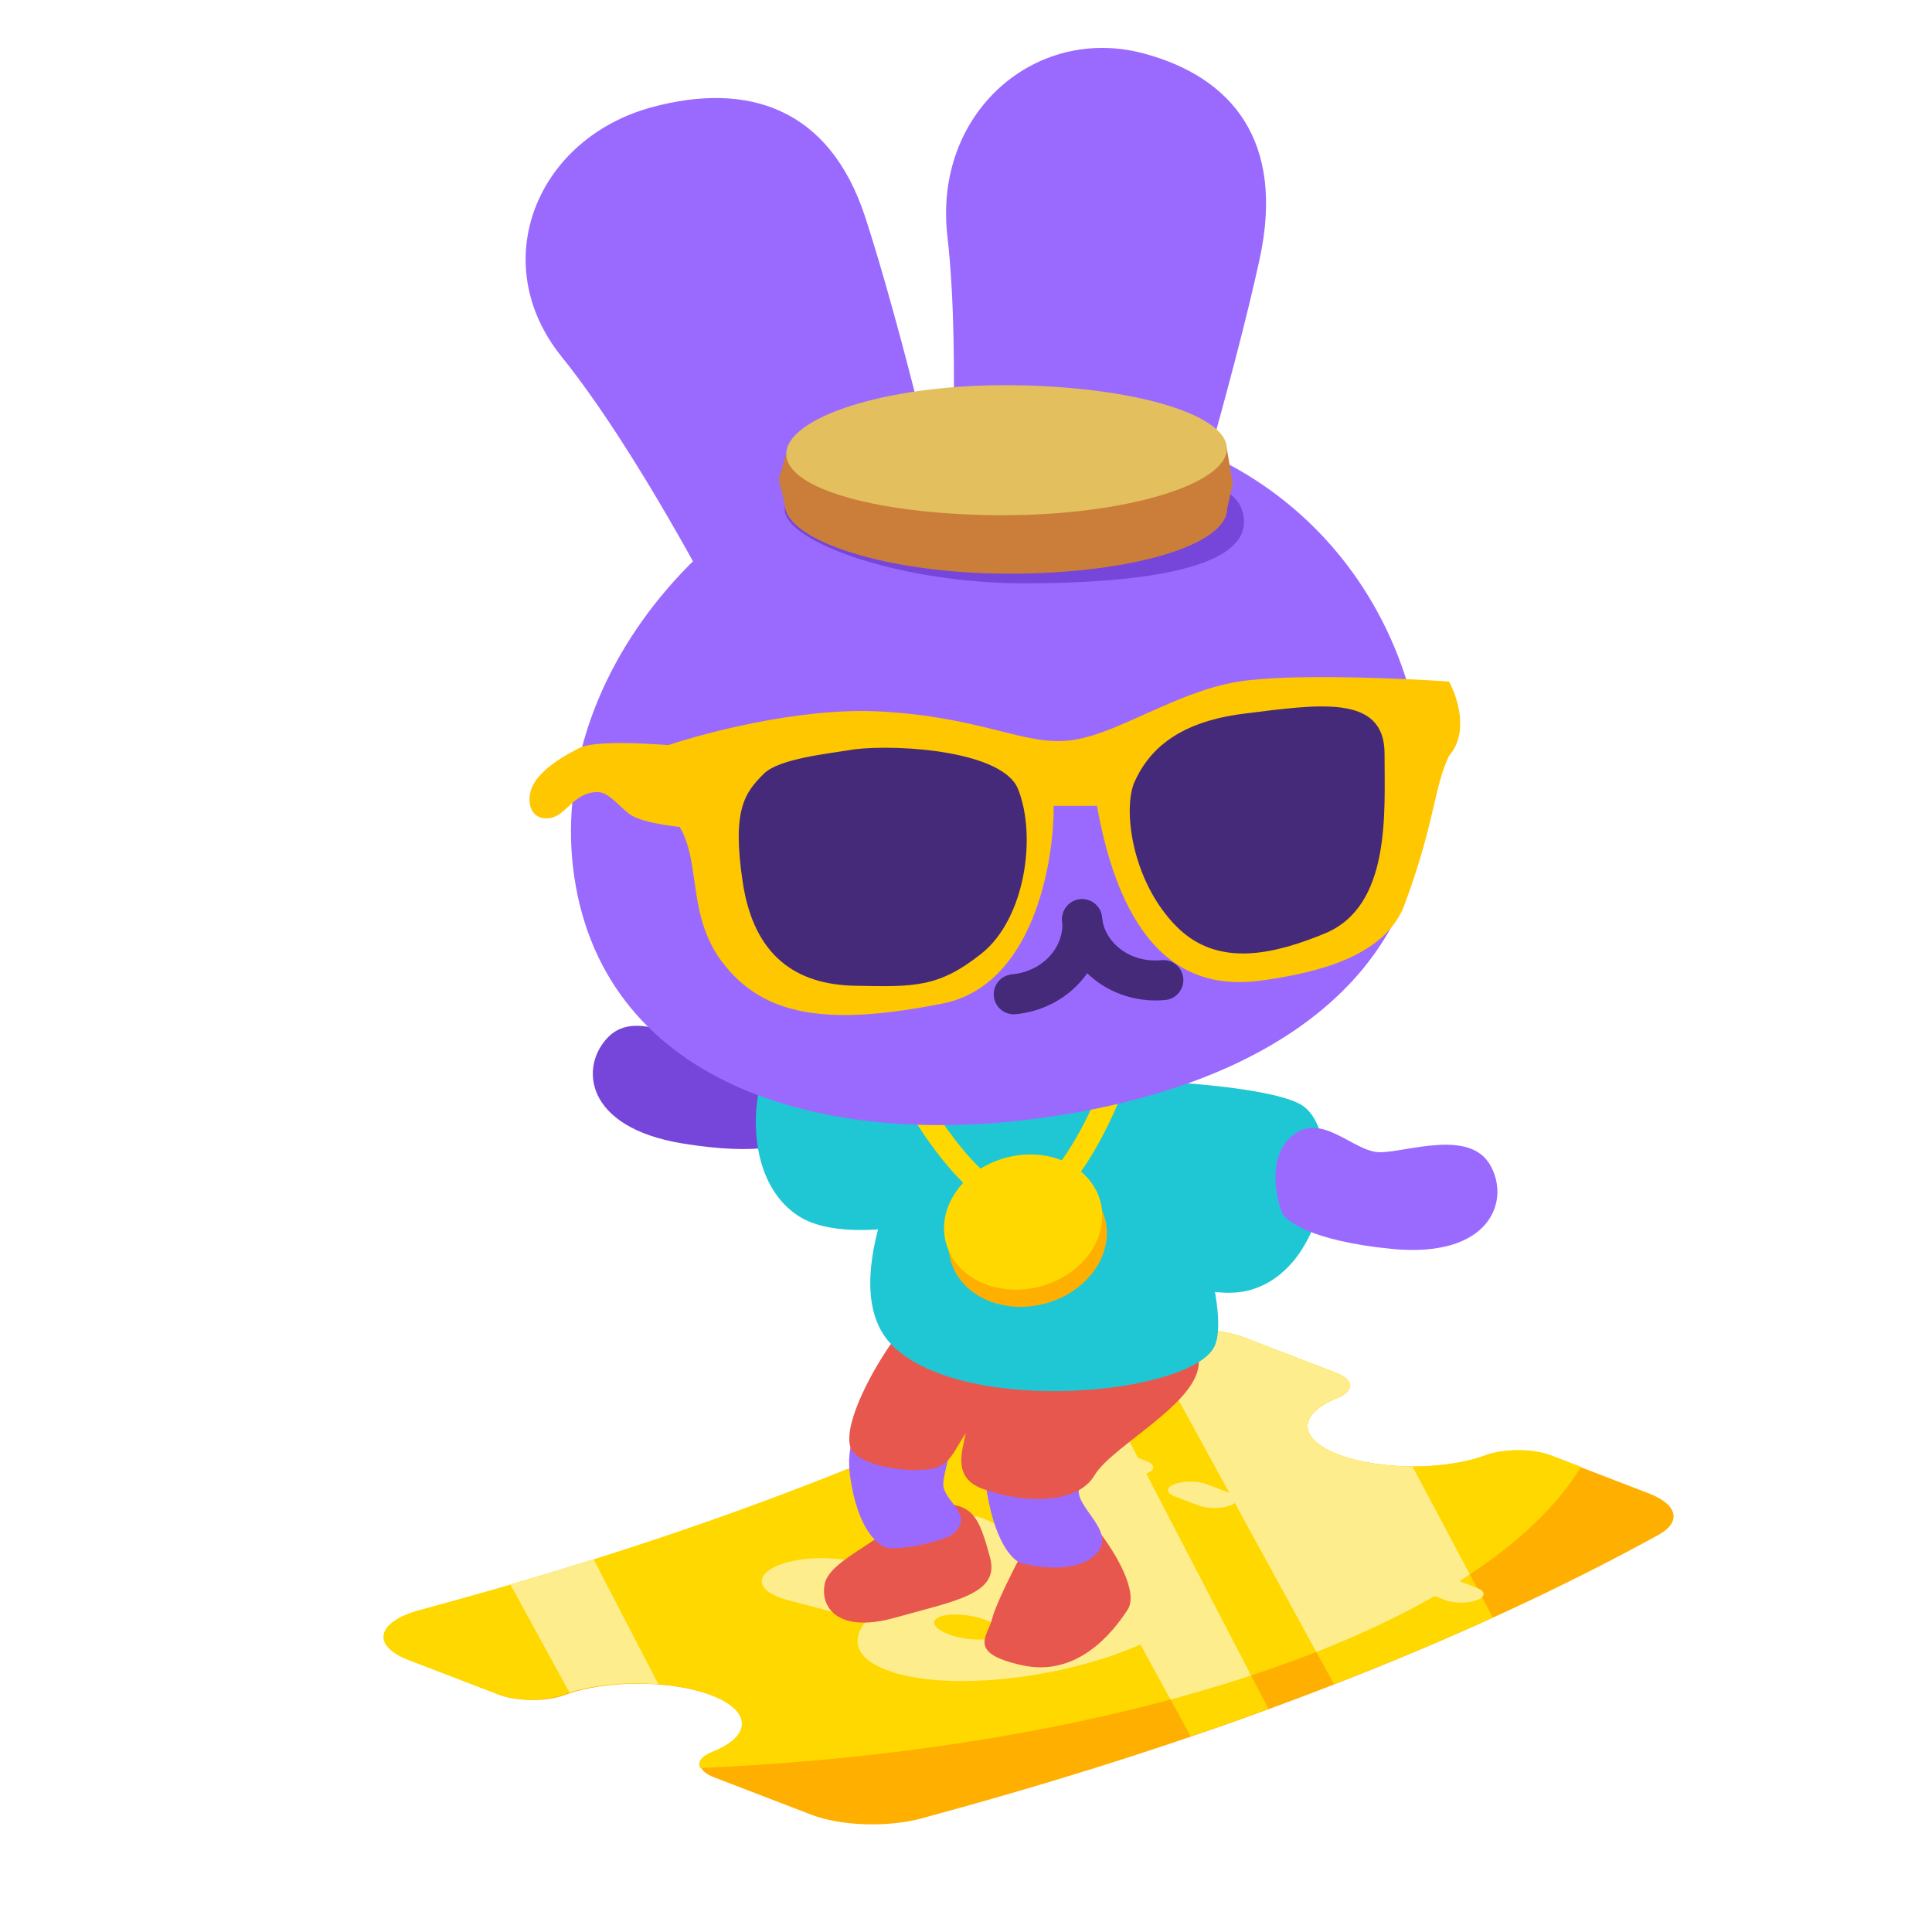
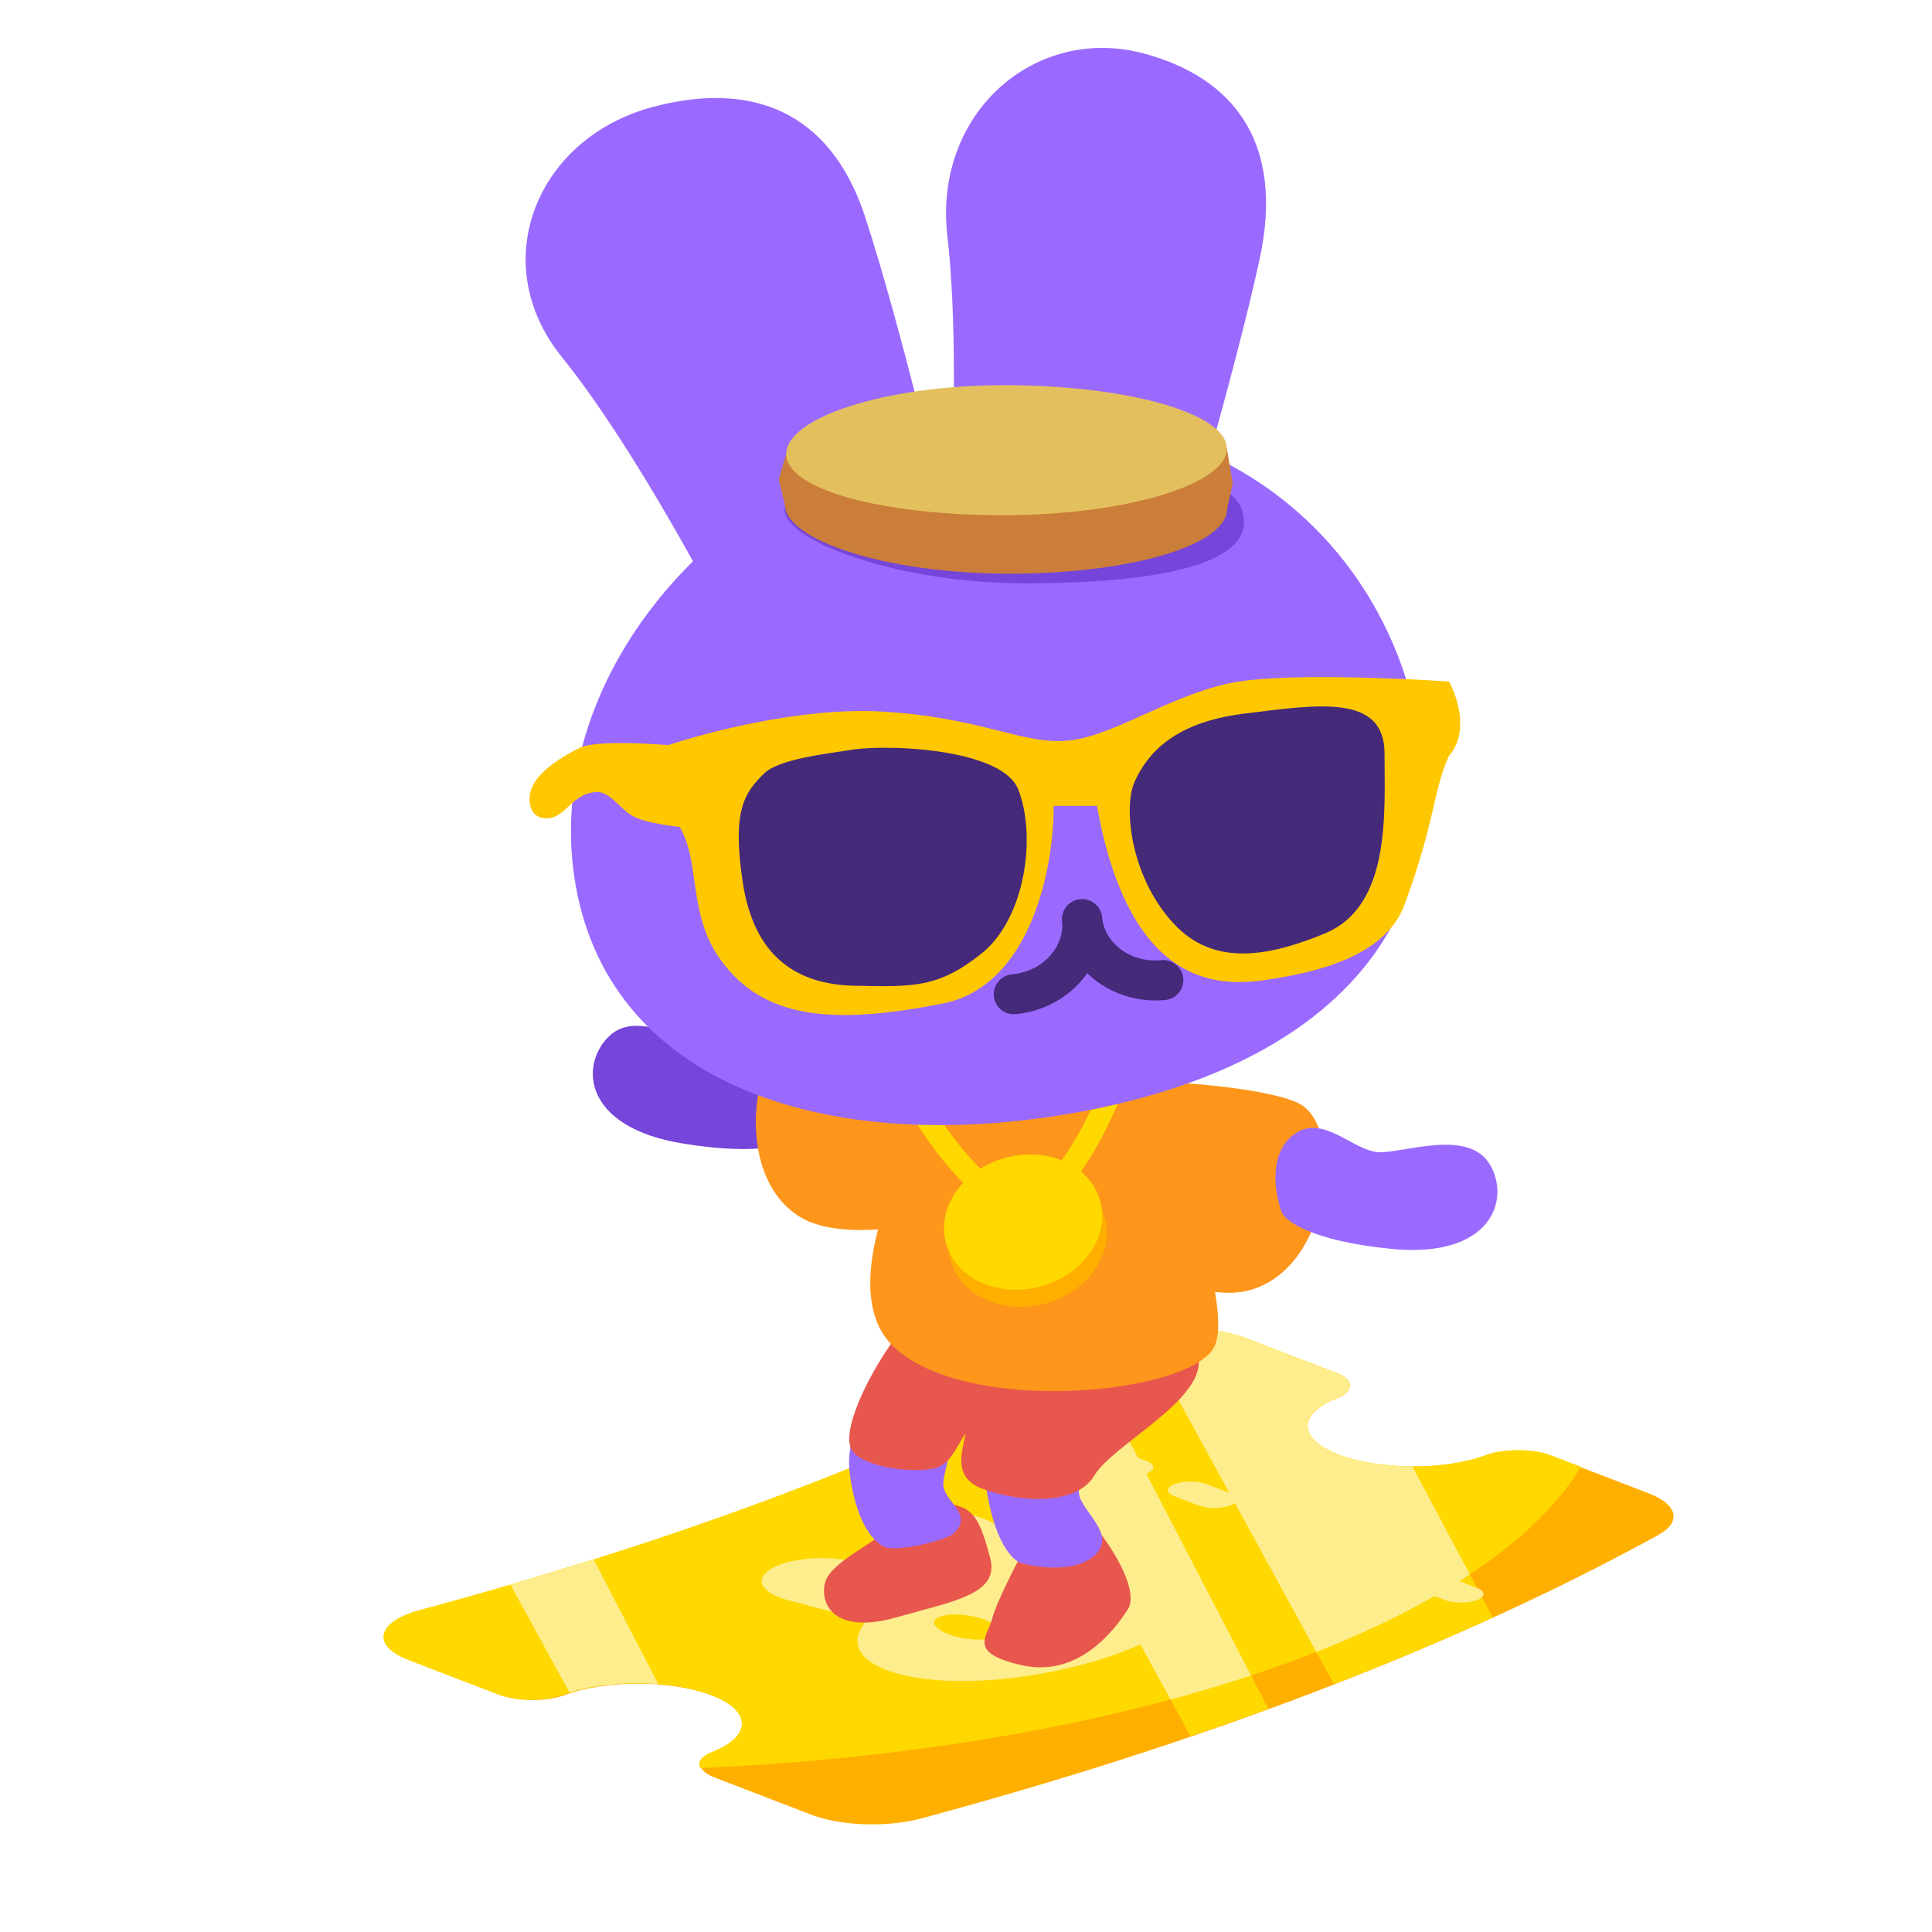
<svg xmlns="http://www.w3.org/2000/svg" width="191" height="191" fill="none" viewBox="0 0 191 191">
  <path fill="#FFAF00" d="M70.593 175.705C68.82 175.023 68.794 173.92 70.536 173.226C74.465 171.661 74.421 169.166 70.406 167.621C66.39 166.076 59.906 166.06 55.838 167.571C54.034 168.241 51.167 168.232 49.395 167.549L40.564 164.152C36.875 162.733 37.384 160.379 41.631 159.214L43.765 158.628C69.69 151.515 92.269 142.752 110.528 132.715C113.467 131.1 119.485 130.897 123.109 132.291L132.097 135.749C133.867 136.43 133.895 137.531 132.159 138.225C128.246 139.79 128.294 142.281 132.305 143.824C136.315 145.367 142.789 145.385 146.857 143.88C148.662 143.212 151.524 143.222 153.294 143.904L163.011 147.642C165.87 148.742 166.264 150.472 163.945 151.747C144.626 162.366 120.737 171.638 93.307 179.164L91.175 179.749C87.782 180.68 83.139 180.531 80.193 179.398L70.593 175.705Z" />
  <path fill="#FFD800" fill-rule="evenodd" d="M69.236 174.794C68.913 174.234 69.306 173.625 70.42 173.183C74.356 171.619 74.313 169.126 70.289 167.582C66.265 166.038 59.767 166.021 55.691 167.532C53.883 168.201 51.01 168.192 49.234 167.51L40.385 164.115C36.688 162.697 37.198 160.344 41.454 159.179L43.593 158.594C69.572 151.485 92.198 142.727 110.496 132.696C113.441 131.082 119.471 130.879 123.103 132.273L132.109 135.728C133.883 136.409 133.911 137.509 132.172 138.203C128.25 139.767 128.299 142.256 132.318 143.798C136.336 145.34 142.823 145.359 146.901 143.854C148.709 143.187 151.577 143.198 153.351 143.878L156.299 145.009C146.719 160.812 112.027 172.916 69.236 174.794Z" clip-rule="evenodd" />
  <path fill="#FFD800" fill-rule="evenodd" d="M139.632 144.969L147.581 159.912C142.57 162.187 137.331 164.385 131.875 166.501L112.908 131.819C116.05 131.072 120.294 131.195 123.103 132.273L132.109 135.728C133.884 136.409 133.911 137.509 132.172 138.203C128.25 139.767 128.299 142.256 132.318 143.798C134.339 144.574 136.984 144.964 139.632 144.969ZM99.474 138.335C102.205 137.03 104.858 135.699 107.43 134.344L125.397 168.938C122.875 169.858 120.311 170.761 117.706 171.646L99.474 138.335ZM50.459 156.654C53.242 155.843 55.983 155.012 58.682 154.162L65.089 166.498C62.063 166.253 58.808 166.528 56.298 167.323L50.459 156.654Z" clip-rule="evenodd" />
  <path fill="#FEED8D" fill-rule="evenodd" d="M145.313 155.647L139.632 144.969C137.595 144.965 135.561 144.733 133.81 144.274C133.285 144.136 132.784 143.978 132.318 143.798C128.299 142.256 128.25 139.767 132.172 138.203C133.911 137.509 133.884 136.409 132.109 135.728L123.103 132.273H123.103C121.476 131.648 119.367 131.344 117.27 131.344C115.747 131.344 114.23 131.505 112.908 131.819L130.133 163.316C135.977 161.018 141.086 158.443 145.313 155.647ZM123.685 165.641L107.43 134.344C104.858 135.699 102.205 137.03 99.474 138.335L115.721 168.019C118.479 167.277 121.137 166.483 123.685 165.641ZM65.089 166.498L58.682 154.162C55.983 155.012 53.242 155.843 50.459 156.654L56.298 167.323C56.612 167.224 56.938 167.133 57.273 167.049C59.618 166.467 62.441 166.283 65.089 166.498Z" clip-rule="evenodd" />
  <path fill="#FEED8D" fill-rule="evenodd" d="M103.142 140.53L105.109 141.284C105.978 141.618 105.978 142.158 105.109 142.492C104.24 142.825 102.831 142.825 101.962 142.492L99.995 141.737C99.126 141.404 99.126 140.863 99.995 140.53C100.864 140.196 102.273 140.196 103.142 140.53Z" clip-rule="evenodd" />
  <path fill="#FEED8D" fill-rule="evenodd" d="M111.403 143.699L113.37 144.454C114.239 144.787 114.239 145.328 113.37 145.661C112.501 145.995 111.092 145.995 110.223 145.661L108.256 144.907C107.387 144.573 107.387 144.033 108.256 143.699C109.125 143.366 110.534 143.366 111.403 143.699Z" clip-rule="evenodd" />
  <path fill="#FEED8D" fill-rule="evenodd" d="M121.63 148.831C120.761 149.164 119.352 149.164 118.483 148.831L116.123 147.925C115.254 147.592 115.254 147.051 116.123 146.718C116.992 146.384 118.401 146.384 119.27 146.718L121.63 147.623C122.499 147.957 122.499 148.497 121.63 148.831Z" clip-rule="evenodd" />
  <path fill="#FEED8D" fill-rule="evenodd" d="M129.891 152C129.022 152.334 127.613 152.334 126.744 152L124.384 151.095C123.515 150.761 123.515 150.221 124.384 149.887C125.253 149.554 126.662 149.554 127.531 149.887L129.891 150.793C130.76 151.126 130.76 151.667 129.891 152Z" clip-rule="evenodd" />
  <path fill="#FEED8D" fill-rule="evenodd" d="M135.792 153.057L137.759 153.812C138.628 154.145 138.628 154.686 137.759 155.019C136.89 155.352 135.481 155.352 134.612 155.019L132.645 154.264C131.776 153.931 131.776 153.39 132.645 153.057C133.514 152.724 134.923 152.724 135.792 153.057Z" clip-rule="evenodd" />
  <path fill="#FEED8D" fill-rule="evenodd" d="M144.052 156.226L146.019 156.981C146.888 157.315 146.888 157.855 146.019 158.189C145.15 158.522 143.741 158.522 142.872 158.189L140.905 157.434C140.036 157.101 140.036 156.56 140.905 156.226C141.774 155.893 143.183 155.893 144.052 156.226Z" clip-rule="evenodd" />
  <path fill="#FEED8D" fill-rule="evenodd" d="M88.906 153.377C86.588 152.487 86.588 151.045 88.906 150.156C91.532 149.148 95.899 149.303 97.999 150.479L103.287 153.439C107.902 152.871 112.8 152.947 116.045 154.192C118.963 155.311 119.405 156.961 118.416 158.533C117.416 160.123 114.887 161.797 111.168 163.224C107.45 164.651 103.085 165.622 98.941 166.005C94.844 166.385 90.545 166.215 87.627 165.095C84.401 163.857 84.188 161.992 85.639 160.232L77.89 158.194C74.826 157.389 74.422 155.713 77.049 154.705C79.367 153.816 83.125 153.816 85.443 154.705L90.812 156.765C91.344 156.526 91.908 156.292 92.504 156.063C93.08 155.842 93.669 155.633 94.27 155.435L88.906 153.377Z" clip-rule="evenodd" />
  <path fill="#FFD800" d="M97.425 160.149C98.9 160.715 99.273 161.489 98.26 161.877C97.246 162.266 95.229 162.123 93.755 161.557C92.281 160.992 91.907 160.218 92.921 159.829C93.934 159.44 95.951 159.583 97.425 160.149Z" />
  <path fill="#FFD800" d="M107.102 156.436C108.576 157.002 108.95 157.776 107.936 158.165C106.923 158.553 104.906 158.41 103.432 157.844C101.957 157.279 101.584 156.505 102.597 156.116C103.611 155.727 105.628 155.87 107.102 156.436Z" />
  <path fill="#E8574E" d="M111.477 159.142C112.619 157.386 110.197 153.434 108.843 151.678L101.05 153.544C100.208 155.117 98.437 158.615 98.086 160.02C97.647 161.776 95.561 163.423 101.05 164.63C106.538 165.838 110.05 161.337 111.477 159.142Z" />
  <path fill="#E8574E" d="M81.526 156.617C81.965 154.422 86.136 152.885 89.868 149.702C90.417 149.263 91.998 148.451 93.93 148.714C96.345 149.043 96.894 150.361 97.881 153.983C98.869 157.605 94.369 158.264 88.551 159.91C82.734 161.557 81.087 158.813 81.526 156.617Z" />
  <path fill="#9A6AFF" d="M93.254 146.73C93.254 148.496 96.579 149.801 94.04 151.788C92.09 152.666 88.771 153.266 87.673 152.995C86.812 152.782 84.81 151.292 84.048 145.994C83.096 139.372 88.704 138.048 92.09 139.446C95.476 140.844 93.254 144.964 93.254 146.73Z" />
  <path fill="#9A6AFF" d="M106.645 147.427C106.645 149.351 110.666 151.676 108.127 153.84C106.265 155.427 102.839 155.026 100.976 154.536C100.115 154.304 98.202 152.397 97.44 146.626C96.487 139.411 102.096 137.968 105.482 139.491C108.868 141.014 106.645 145.503 106.645 147.427Z" />
  <path fill="#E8574E" d="M84.051 143.006C83.392 140.591 86.429 135.066 88.441 132.359C98.284 131.81 118.518 128.188 118.518 134.664C118.518 138.739 109.956 142.896 108.2 145.86C106.443 148.824 100.955 148.604 97.113 147.177C94.04 146.036 95.21 143.262 95.466 141.689C94.275 143.543 93.846 144.887 92.174 145.201C89.687 145.669 84.564 144.888 84.051 143.006Z" />
-   <path fill="#1FC7D4" d="M88.332 133.127C82.536 127.595 89.063 114.064 93.052 107.99C96.967 107.149 105.675 105.466 109.187 105.466C113.578 105.466 122.36 128.407 120.054 133.127C117.749 137.847 95.576 140.042 88.332 133.127Z" />
-   <path fill="#1FC7D4" d="M123.747 127.491C117.509 129.397 105.447 122.136 100.195 118.267C99.987 115.794 99.705 110.343 100.247 108.32C100.924 105.792 124.439 106.672 128.643 109.221C132.846 111.77 131.545 125.109 123.747 127.491Z" />
+   <path fill="#fd961a" d="M88.332 133.127C82.536 127.595 89.063 114.064 93.052 107.99C96.967 107.149 105.675 105.466 109.187 105.466C113.578 105.466 122.36 128.407 120.054 133.127C117.749 137.847 95.576 140.042 88.332 133.127Z" />
+   <path fill="#fd961a" d="M123.747 127.491C117.509 129.397 105.447 122.136 100.195 118.267C99.987 115.794 99.705 110.343 100.247 108.32C100.924 105.792 124.439 106.672 128.643 109.221C132.846 111.77 131.545 125.109 123.747 127.491Z" />
  <path fill="#9A6AFF" d="M136.421 113.912C133.787 113.912 130.603 109.741 127.64 112.376C125.467 114.307 126.017 117.861 126.687 119.793C127.004 120.687 129.615 122.672 137.519 123.462C147.398 124.45 149.374 118.632 147.288 115.12C145.202 111.607 139.055 113.912 136.421 113.912Z" />
  <path fill="#7645D9" d="M71.006 104.103C73.551 104.785 77.705 101.58 79.886 104.892C81.485 107.32 80.034 110.611 78.886 112.304C78.348 113.085 75.313 114.326 67.474 113.044C57.676 111.441 57.273 105.31 60.197 102.457C63.121 99.604 68.462 103.422 71.006 104.103Z" />
-   <path fill="#1FC7D4" d="M79 120.253C84.379 123.656 97.534 119.823 103.44 117.482C104.258 115.183 105.894 110.07 105.894 108.007C105.894 105.429 83.589 100.273 79 101.627C74.411 102.98 72.276 115.999 79 120.253Z" />
+   <path fill="#fd961a" d="M79 120.253C84.379 123.656 97.534 119.823 103.44 117.482C104.258 115.183 105.894 110.07 105.894 108.007C105.894 105.429 83.589 100.273 79 101.627C74.411 102.98 72.276 115.999 79 120.253Z" />
  <path stroke="#FFD800" stroke-width="2.195" d="M90.62 108.931C92.742 112.7 97.952 119.952 101.816 118.81C105.68 117.669 109.28 109.7 110.597 105.858" />
  <ellipse cx="101.604" cy="122.513" fill="#FFAF00" rx="7.903" ry="6.586" transform="rotate(-15 101.604 122.513)" />
  <ellipse cx="101.15" cy="120.816" fill="#FFD800" rx="7.903" ry="6.586" transform="rotate(-15 101.15 120.816)" />
  <path fill="#9A6AFF" d="M55.511 35.25C48.011 25.932 53.063 13.647 64.515 10.579C73.846 8.079 81.992 10.582 85.546 21.489C89.1 32.396 93.403 50.813 93.403 50.813C95.008 56.804 90.995 63.085 84.438 64.842C79.279 66.224 73.895 64.404 71.116 60.337C71.116 60.337 63.012 44.568 55.511 35.25Z" />
  <path fill="#9A6AFF" d="M93.659 23.337C92.259 11.128 102.382 2.421 113.073 5.285C121.784 7.619 127.071 13.931 124.524 25.639C121.977 37.346 116.315 56.273 116.315 56.273C114.638 62.532 108.317 66.276 102.196 64.636C97.379 63.346 93.966 59.022 93.751 53.939C93.751 53.939 95.059 35.546 93.659 23.337Z" />
  <path fill="#9A6AFF" d="M140.235 72.049C143.887 92.143 130.533 105.597 106.611 109.946C82.689 114.294 60.591 107.777 56.938 87.683C53.285 67.589 70.374 46.546 94.296 42.197C118.217 37.849 136.582 51.956 140.235 72.049Z" />
  <path fill="#452A7A" fill-rule="evenodd" d="M106.79 88.902C107.878 88.799 108.844 89.597 108.947 90.685C109.419 95.658 105.399 99.792 100.407 100.266C99.32 100.369 98.354 99.571 98.251 98.483C98.147 97.395 98.946 96.43 100.034 96.326C103.211 96.025 105.24 93.511 105.007 91.059C104.904 89.971 105.702 89.005 106.79 88.902Z" clip-rule="evenodd" />
  <path fill="#452A7A" fill-rule="evenodd" d="M106.79 88.902C107.878 88.798 108.844 89.597 108.947 90.684C109.18 93.137 111.646 95.224 114.823 94.922C115.911 94.819 116.877 95.617 116.98 96.705C117.083 97.793 116.285 98.759 115.197 98.862C110.206 99.336 105.479 96.032 105.007 91.058C104.904 89.971 105.702 89.005 106.79 88.902Z" clip-rule="evenodd" />
  <path fill="#452A7A" d="M93.969 83.327C96.069 88.573 94.525 91.499 91.639 92.654C88.753 93.809 85.617 92.756 83.517 87.51C81.418 82.264 82.961 79.338 85.847 78.183C88.734 77.028 91.87 78.081 93.969 83.327Z" />
  <path fill="#452A7A" d="M124.368 78.058C125.595 83.573 123.6 86.213 120.566 86.888C117.531 87.563 114.606 86.019 113.378 80.503C112.151 74.987 114.146 72.348 117.18 71.672C120.215 70.997 123.14 72.542 124.368 78.058Z" />
  <path fill="#7645D9" d="M122.724 50.253C124.827 55.946 113.882 57.655 101.392 57.67C88.903 57.685 77.584 53.526 77.58 50.364C77.577 47.203 87.883 45.026 100.373 45.011C112.863 44.996 121.556 47.091 122.724 50.253Z" />
  <path fill="#CB7E39" d="M121.317 50.298C121.321 53.848 112.019 56.702 99.838 56.717C87.657 56.731 77.599 53.419 77.595 49.869C77.591 46.319 87.642 43.875 99.823 43.861C112.004 43.846 121.313 46.748 121.317 50.298Z" />
  <path fill="#CB7E39" d="M121.287 44.352L77.731 44.885L76.987 47.386L77.594 49.869L121.316 50.298L121.876 47.779L121.287 44.352Z" />
  <path fill="#E3C05D" d="M121.288 44.351C121.292 47.901 111.225 50.92 99.281 50.934C87.336 50.949 77.735 48.435 77.731 44.885C77.727 41.335 87.321 38.093 99.265 38.079C111.21 38.065 121.283 40.801 121.288 44.351Z" />
  <path fill="#FFC700" d="M87.043 70.34C78.964 69.901 69.114 72.572 65.199 73.963C64.321 75.719 64.833 78.5 65.199 79.67C70.139 82.963 67.175 89.44 71.346 95.038C75.517 100.636 82.103 101.404 93.19 99.209C102.059 97.453 104.203 85.451 104.167 79.67H108.448C111.85 98.66 121.51 97.453 125.681 96.794C129.852 96.136 136.929 94.661 138.853 89.44C141.927 81.097 141.707 78.024 143.244 74.731C145.264 72.448 144.085 68.877 143.244 67.376C138.414 67.047 127.503 66.586 122.498 67.376C116.241 68.364 110.423 72.645 105.813 73.194C101.203 73.743 97.142 70.889 87.043 70.34Z" />
  <path fill="#FFC700" d="M57.276 73.945C59.257 72.942 67.789 73.808 67.789 73.808L67.77 81.807C67.77 81.807 63.732 81.498 62.314 80.533C61.244 79.805 60.188 78.266 59.033 78.301C56.579 78.376 55.995 80.747 54.214 80.895C52.432 81.042 52.073 79.285 52.522 78.02C53.113 76.352 55.295 74.948 57.276 73.945Z" />
  <path fill="#452A7A" d="M136.878 74.511C136.878 68.584 130.356 69.632 122.937 70.56C115.912 71.438 113.387 74.621 112.18 77.255C110.972 79.89 111.85 87.135 116.351 91.635C120.476 95.76 126.12 94.269 130.95 92.294C137.53 89.602 136.878 80.369 136.878 74.511Z" />
  <path fill="#452A7A" d="M100.654 78.024C99.161 74.248 88.946 73.56 84.519 74.072C81.884 74.511 77.01 74.994 75.517 76.487C73.651 78.353 72.334 80 73.432 87.244C74.533 94.509 78.701 97.343 84.519 97.453C90.336 97.562 92.751 97.675 97.032 94.269C101.313 90.864 102.52 82.744 100.654 78.024Z" />
</svg>
